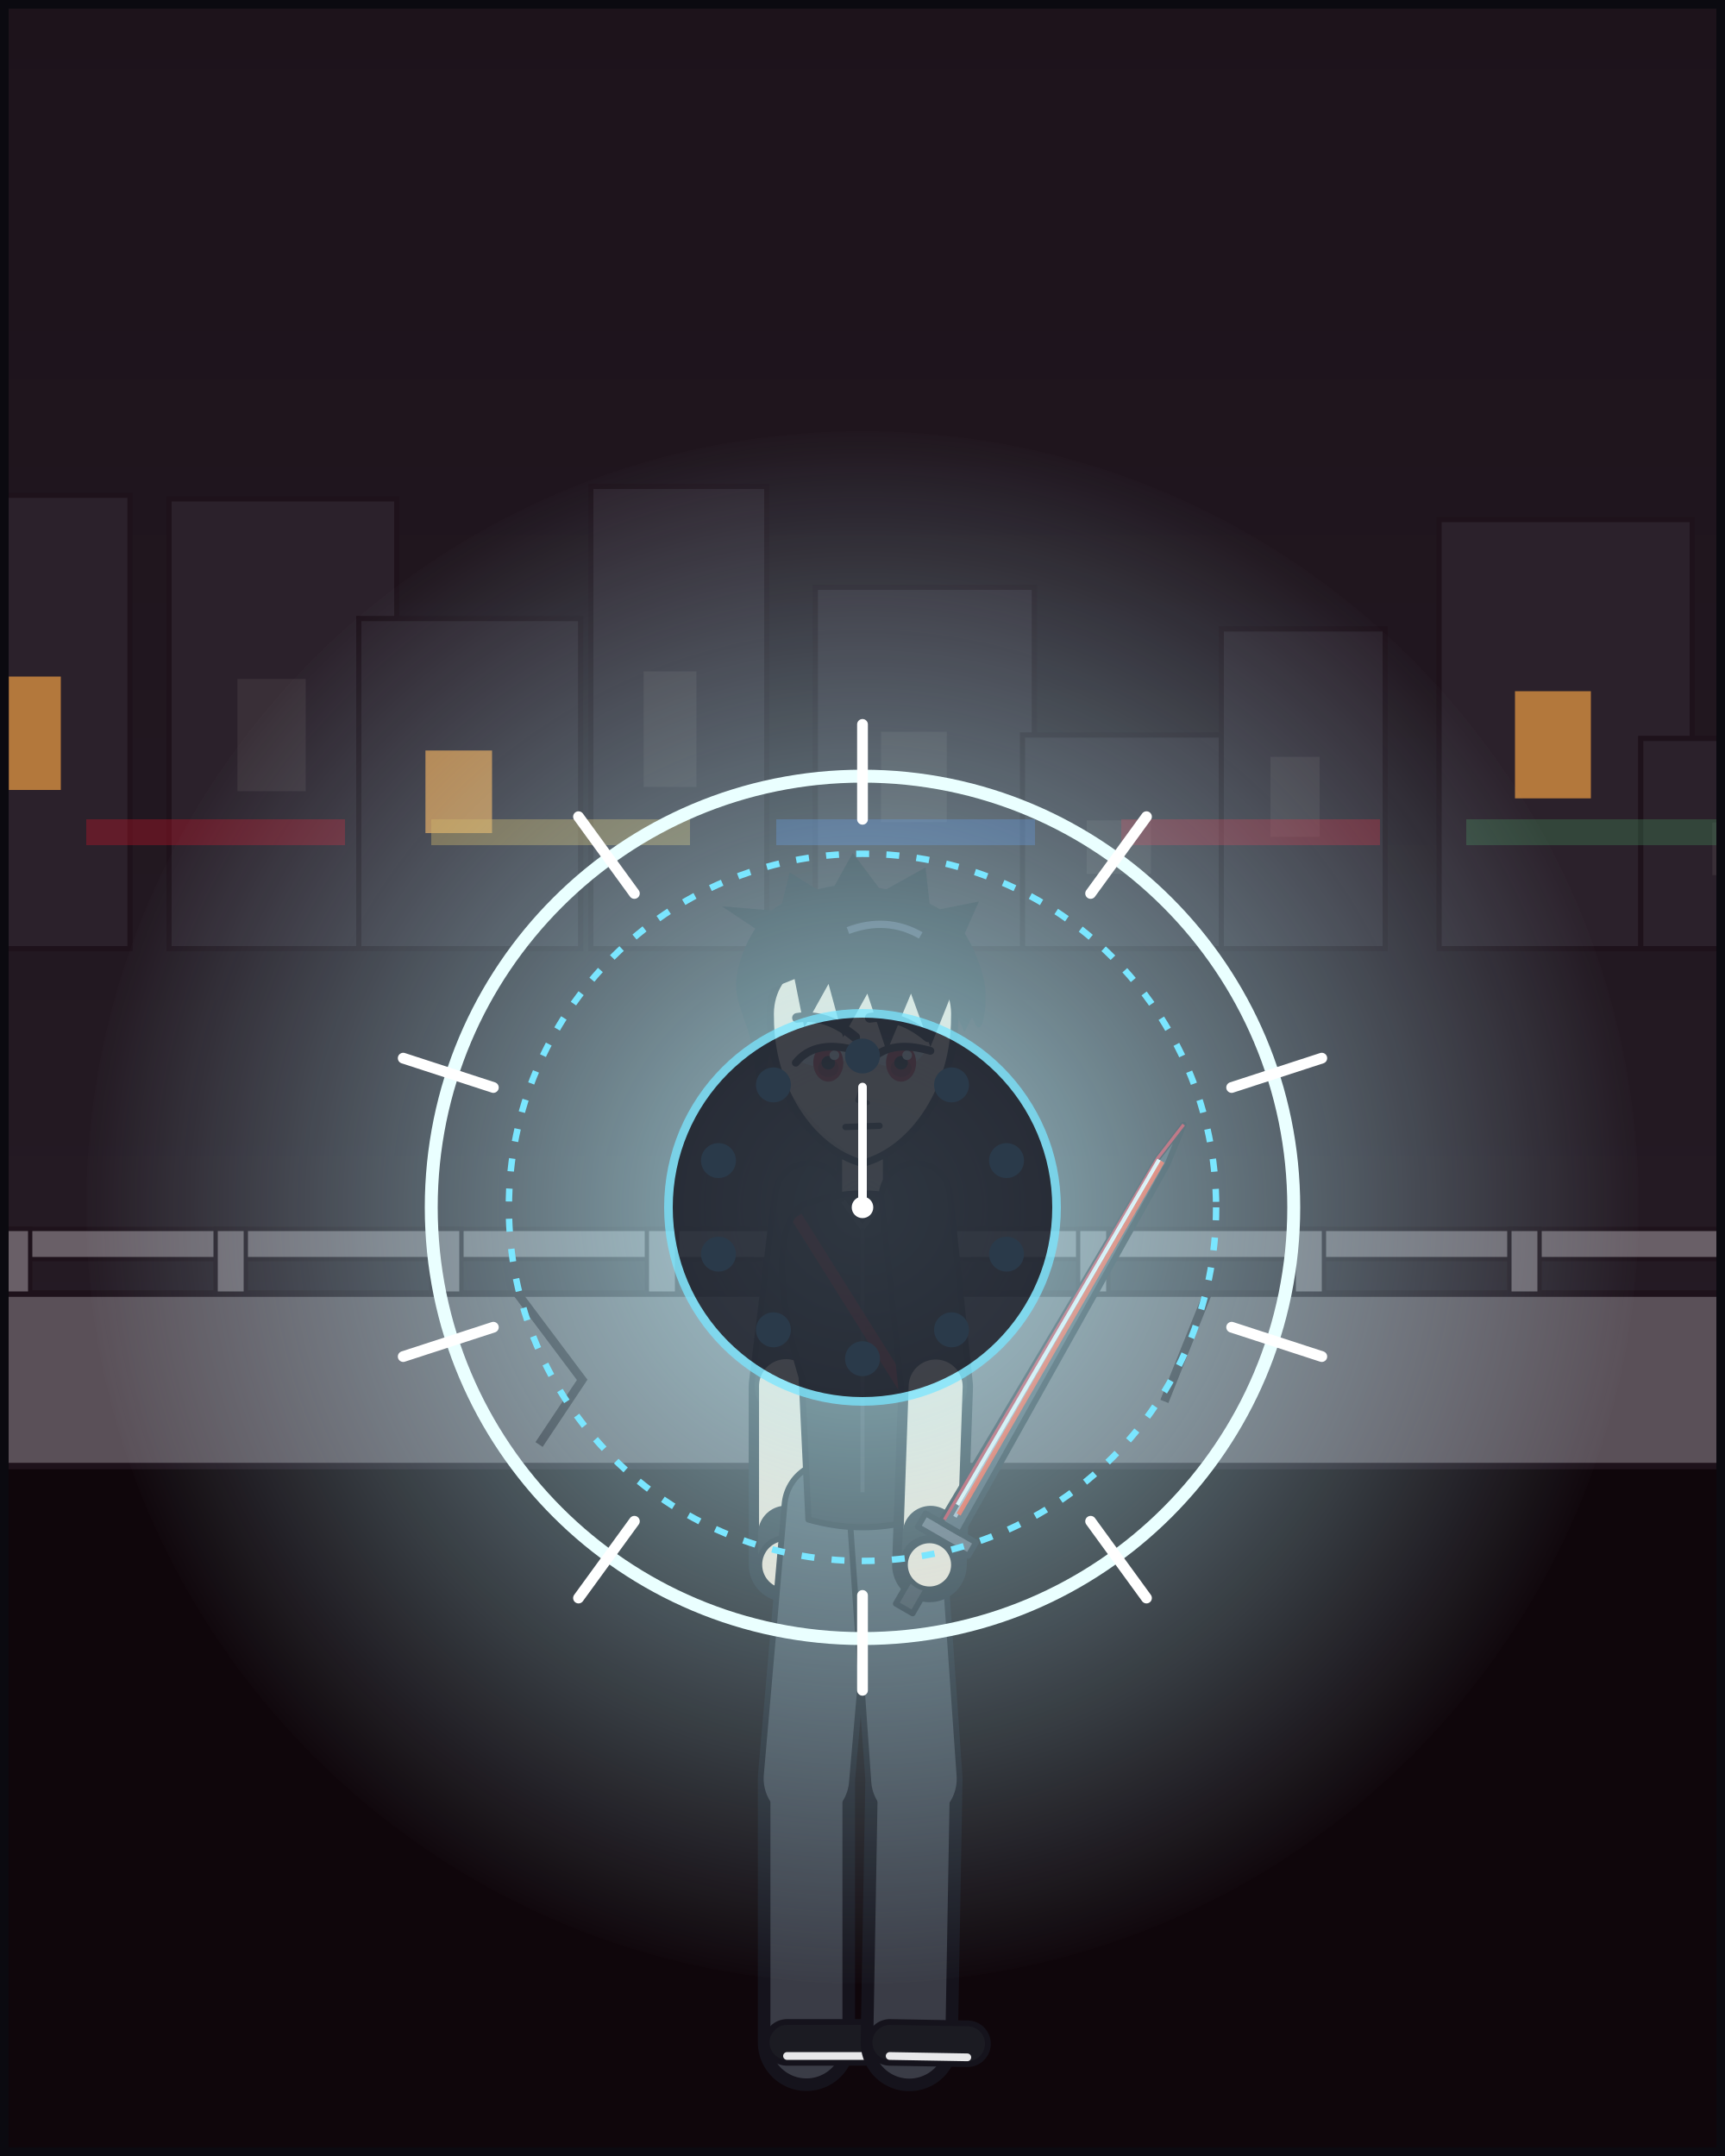
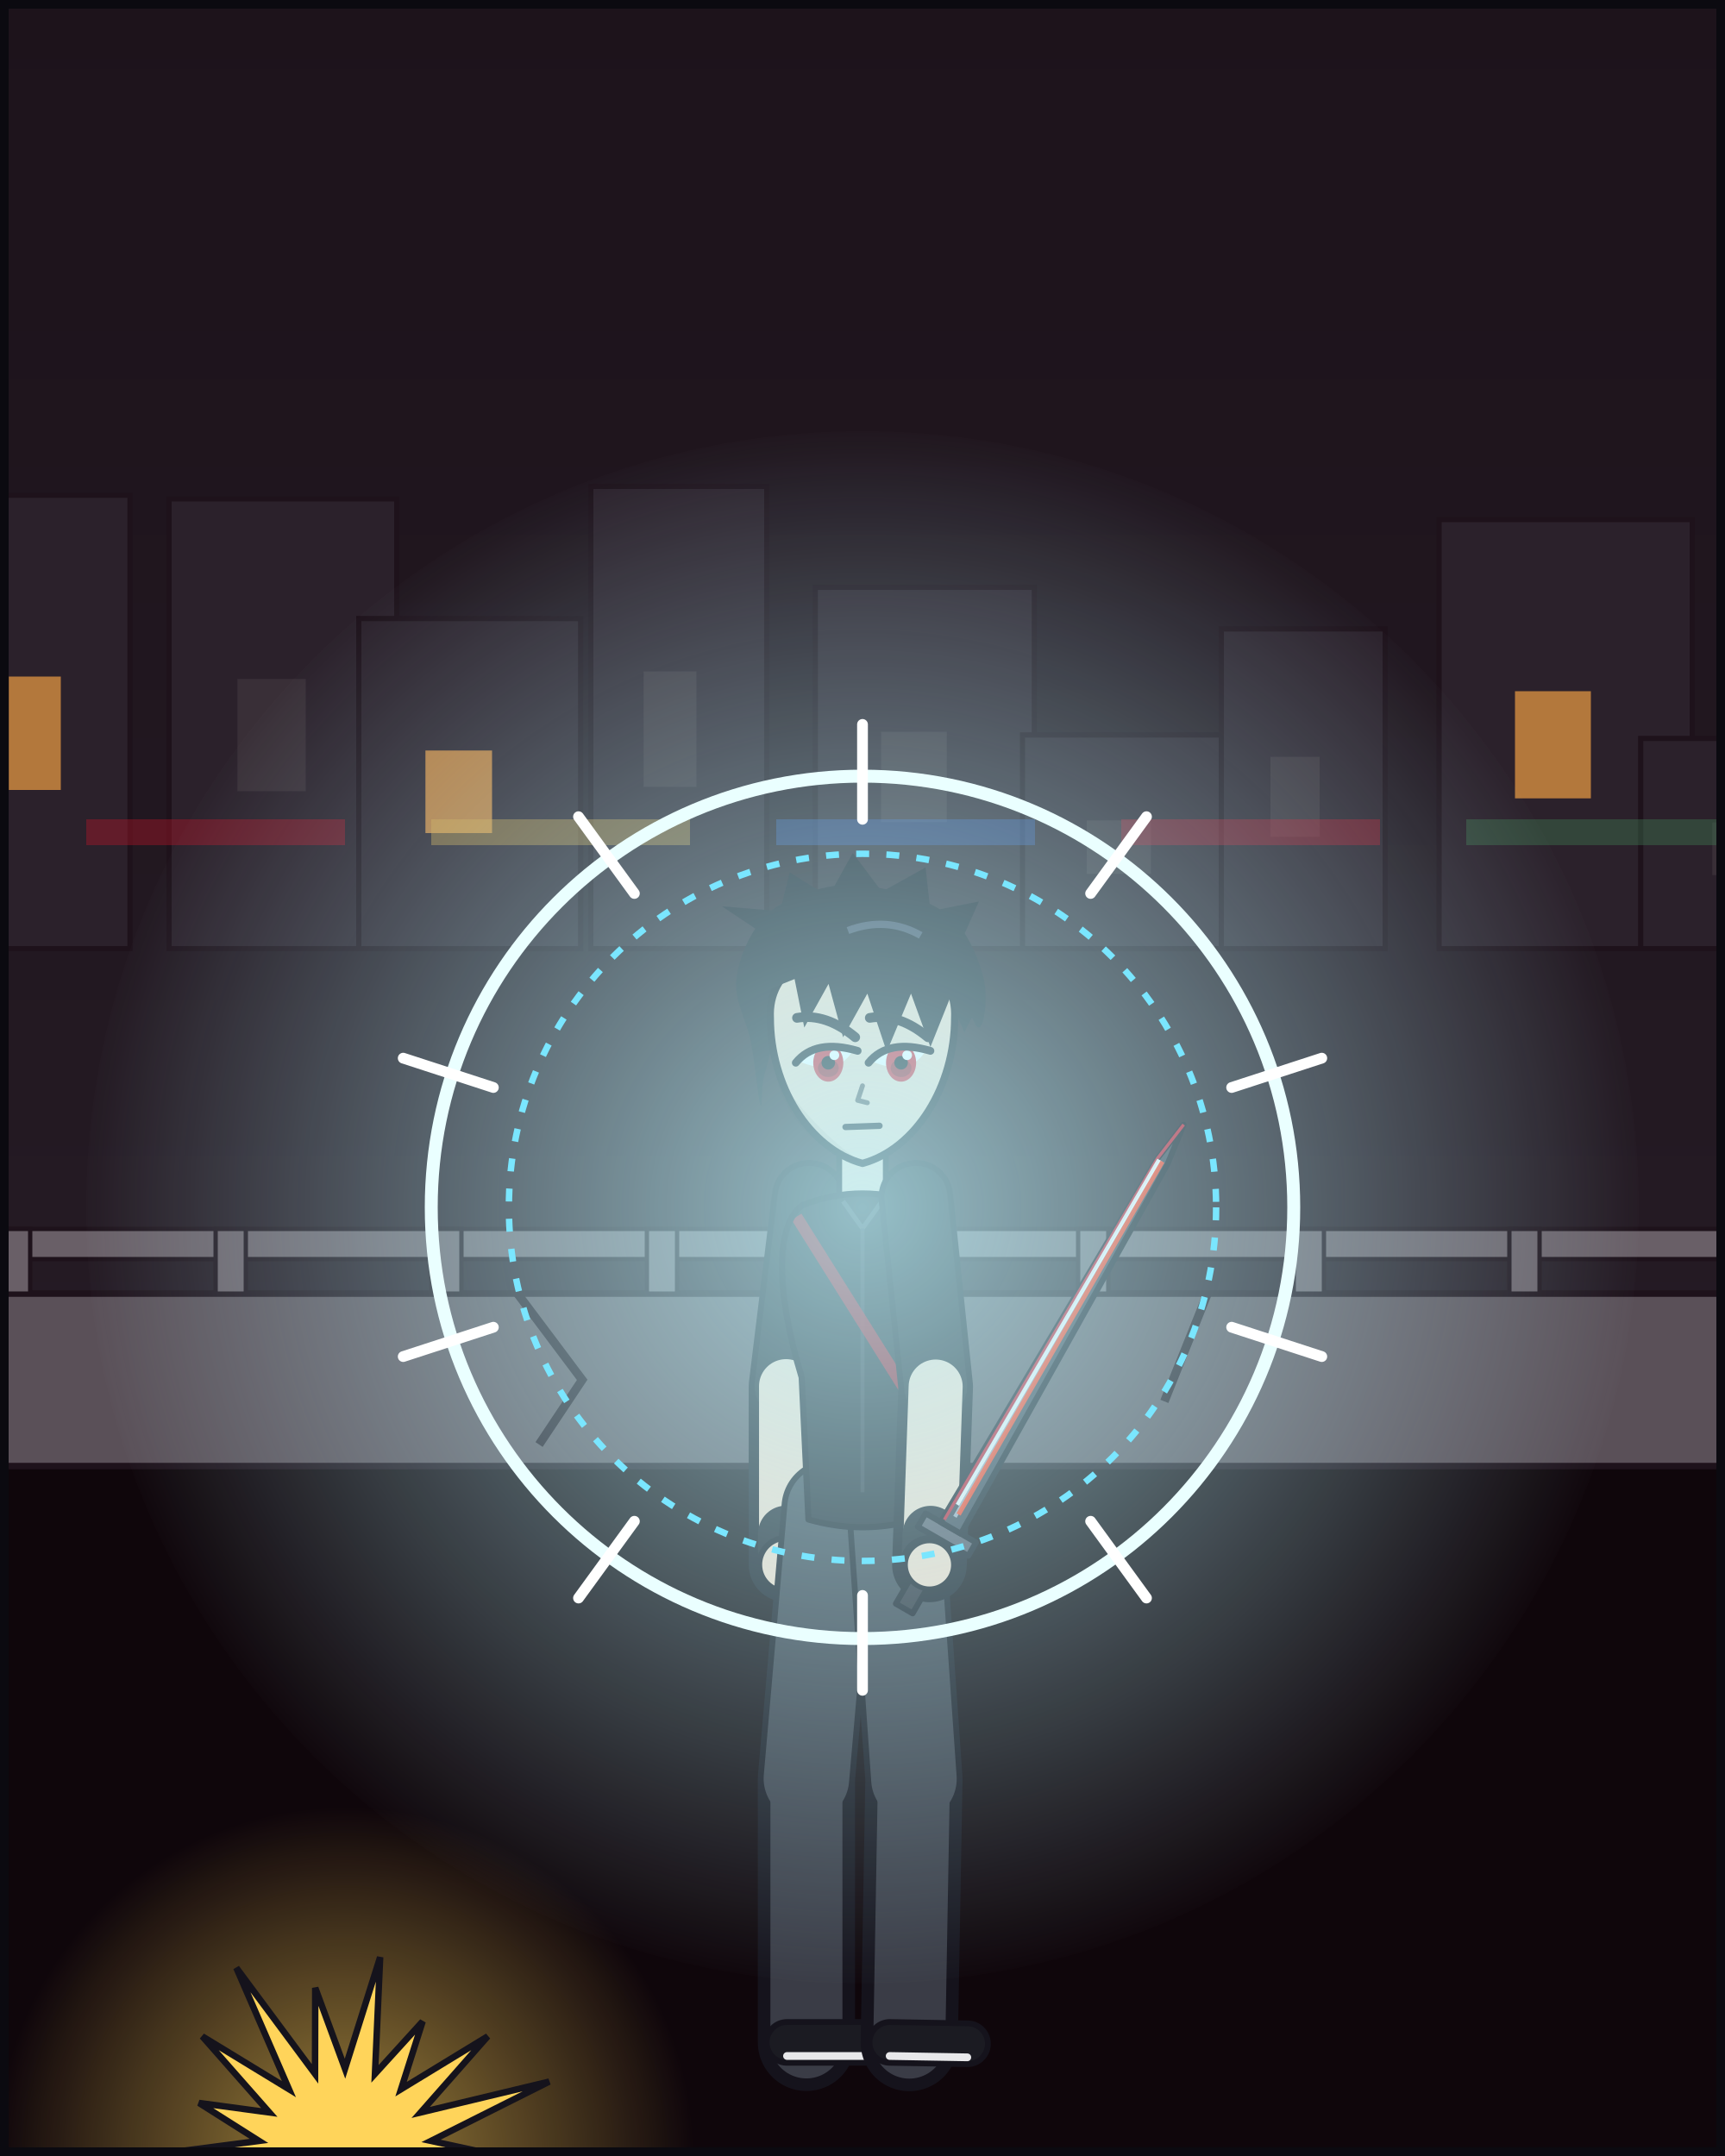
<svg xmlns="http://www.w3.org/2000/svg" width="800" height="1000" viewBox="0 0 800 1000" overflow="hidden">
  <defs>
    <filter id="grayF">
      <feColorMatrix type="saturate" values="0.05" />
    </filter>
    <filter id="silF">
      <feFlood flood-color="#15131c" result="c" />
      <feComposite in="c" in2="SourceAlpha" operator="in" />
    </filter>
    <filter id="porcF">
      <feColorMatrix type="matrix" values="0.25 0.35 0.15 0 0.42  0.25 0.35 0.15 0 0.42  0.25 0.35 0.15 0 0.45  0 0 0 1 0" />
    </filter>
    <filter id="blurF">
      <feGaussianBlur stdDeviation="4" />
    </filter>
  </defs>
  <clipPath id="frameClip">
    <rect width="800" height="1000" />
  </clipPath>
  <g clip-path="url(#frameClip)">
    <defs>
      <linearGradient id="bg0" x1="0" y1="0" x2="0" y2="1">
        <stop offset="0" stop-color="#14141c" />
        <stop offset="1" stop-color="#22222c" />
      </linearGradient>
    </defs>
    <rect x="0" y="0" width="800" height="1000" fill="url(#bg0)" />
    <rect x="-20" y="229.7" width="80.3" height="210.3" fill="#24242e" stroke="#15131c" stroke-width="2.4" />
    <rect x="4.1" y="313.8" width="24.1" height="52.6" fill="#ffb04a" opacity="0.7" />
    <rect x="78.4" y="231.4" width="105.6" height="208.6" fill="#24242e" stroke="#15131c" stroke-width="2.4" />
    <rect x="110.1" y="314.9" width="31.7" height="52.1" fill="#3a3a42" opacity="0.7" />
    <rect x="166.4" y="286.9" width="102.9" height="153.1" fill="#24242e" stroke="#15131c" stroke-width="2.4" />
    <rect x="197.3" y="348.1" width="30.9" height="38.3" fill="#ffb04a" opacity="0.7" />
    <rect x="274" y="225.6" width="81.6" height="214.4" fill="#24242e" stroke="#15131c" stroke-width="2.4" />
    <rect x="298.5" y="311.4" width="24.5" height="53.6" fill="#3a3a42" opacity="0.7" />
    <rect x="378.1" y="272.4" width="101.6" height="167.6" fill="#24242e" stroke="#15131c" stroke-width="2.4" />
    <rect x="408.6" y="339.4" width="30.5" height="41.9" fill="#3a3a42" opacity="0.7" />
    <rect x="474.2" y="340.9" width="99.4" height="99.1" fill="#24242e" stroke="#15131c" stroke-width="2.4" />
    <rect x="504" y="380.5" width="29.8" height="24.8" fill="#3a3a42" opacity="0.7" />
    <rect x="566.4" y="291.7" width="76" height="148.3" fill="#24242e" stroke="#15131c" stroke-width="2.4" />
    <rect x="589.2" y="351" width="22.8" height="37.1" fill="#3a3a42" opacity="0.7" />
    <rect x="667.4" y="241" width="117.4" height="199" fill="#24242e" stroke="#15131c" stroke-width="2.4" />
    <rect x="702.6" y="320.6" width="35.2" height="49.7" fill="#ffb04a" opacity="0.7" />
    <rect x="760.9" y="342.5" width="110.6" height="97.5" fill="#24242e" stroke="#15131c" stroke-width="2.4" />
    <rect x="794.1" y="381.5" width="33.2" height="24.4" fill="#3a3a42" opacity="0.7" />
    <rect x="40" y="380" width="120" height="12" fill="#c0172a" opacity="0.4" />
    <rect x="200" y="380" width="120" height="12" fill="#e2b84a" opacity="0.4" />
    <rect x="360" y="380" width="120" height="12" fill="#2a6ad0" opacity="0.4" />
    <rect x="520" y="380" width="120" height="12" fill="#c0172a" opacity="0.4" />
    <rect x="680" y="380" width="120" height="12" fill="#3a8a5a" opacity="0.4" />
    <rect x="0" y="680" width="800" height="400" fill="#05060a" />
    <rect x="0" y="600" width="800" height="80" fill="#5a5a62" stroke="#15131c" stroke-width="3" />
    <rect x="0" y="570" width="800" height="14" fill="#6a6a72" stroke="#15131c" stroke-width="2" />
    <rect x="0" y="570" width="14" height="30" fill="#6a6a72" stroke="#15131c" stroke-width="2" />
    <rect x="100" y="570" width="14" height="30" fill="#6a6a72" stroke="#15131c" stroke-width="2" />
    <rect x="200" y="570" width="14" height="30" fill="#6a6a72" stroke="#15131c" stroke-width="2" />
    <rect x="300" y="570" width="14" height="30" fill="#6a6a72" stroke="#15131c" stroke-width="2" />
    <rect x="400" y="570" width="14" height="30" fill="#6a6a72" stroke="#15131c" stroke-width="2" />
    <rect x="500" y="570" width="14" height="30" fill="#6a6a72" stroke="#15131c" stroke-width="2" />
    <rect x="600" y="570" width="14" height="30" fill="#6a6a72" stroke="#15131c" stroke-width="2" />
    <rect x="700" y="570" width="14" height="30" fill="#6a6a72" stroke="#15131c" stroke-width="2" />
    <rect x="800" y="570" width="14" height="30" fill="#6a6a72" stroke="#15131c" stroke-width="2" />
    <path d="M240,600 l30,40 l-20,30 M560,600 l-20,50" stroke="#15131c" stroke-width="4" fill="none" />
    <rect x="0" y="0" width="800" height="1000" fill="#5a0a14" opacity="0.12" />
    <g transform="translate(400,960) rotate(0) scale(0.9,0.9) translate(0,-289.6)">
      <defs>
        <clipPath id="tc1">
          <path d="M-27.84,6 L-31.32,-67.2 C-44.92,-112 -44.92,-146 -30.92,-156 Q0,-168 30.92,-156 C44.92,-146 44.92,-112 31.32,-67.2 L27.84,6 Q0,14 -27.84,6Z" />
        </clipPath>
      </defs>
      <path d="M-27.5,-160 L-39.4,-62.7 L-39.4,29.3" stroke="#15131c" stroke-width="38.48" stroke-linecap="round" stroke-linejoin="round" fill="none" />
      <path d="M-27.5,-160 L-39.4,-62.7" stroke="#1d1c24" stroke-width="32.48" stroke-linecap="round" fill="none" />
      <path d="M-39.4,-62.7 L-39.4,29.3" stroke="#f3d6c2" stroke-width="27.84" stroke-linecap="round" fill="none" />
      <path d="M-39.4,13.3 L-39.4,22.3" stroke="#1d1c24" stroke-width="28.84" stroke-linecap="round" fill="none" />
      <circle cx="-39.4" cy="29.3" r="13.8" fill="#f3d6c2" stroke="#15131c" stroke-width="3" />
      <path d="M-16.7,0 L-28.9,139.5 L-28.9,275.5" stroke="#15131c" stroke-width="50.08" stroke-linecap="round" stroke-linejoin="round" fill="none" />
      <path d="M-16.7,0 L-28.9,139.5" stroke="#3a3c46" stroke-width="44.08" stroke-linecap="round" fill="none" />
      <path d="M-28.9,139.5 L-28.9,275.5" stroke="#3a3c46" stroke-width="37.12" stroke-linecap="round" fill="none" />
      <path d="M-38.9,275.5 L1.1,275.5" stroke="#15131c" stroke-width="24" stroke-linecap="round" />
      <path d="M-38.9,275.5 L1.1,275.5" stroke="#1b1b22" stroke-width="18" stroke-linecap="round" />
      <path d="M-38.9,282.5 L1.1,282.5" stroke="#e8e8ea" stroke-width="4" stroke-linecap="round" />
      <path d="M16.7,0 L26.5,139.7 L24.1,275.6" stroke="#15131c" stroke-width="50.08" stroke-linecap="round" stroke-linejoin="round" fill="none" />
      <path d="M16.7,0 L26.5,139.7" stroke="#3a3c46" stroke-width="44.08" stroke-linecap="round" fill="none" />
      <path d="M26.5,139.7 L24.1,275.6" stroke="#3a3c46" stroke-width="37.12" stroke-linecap="round" fill="none" />
      <path d="M14.1,275.5 L54.1,276.2" stroke="#15131c" stroke-width="24" stroke-linecap="round" />
      <path d="M14.1,275.5 L54.1,276.2" stroke="#1b1b22" stroke-width="18" stroke-linecap="round" />
      <path d="M14,282.5 L54,283.2" stroke="#e8e8ea" stroke-width="4" stroke-linecap="round" />
      <g transform="translate(0,0) rotate(0)">
        <path d="M-12,-156 L-12,-190 L12,-190 L12,-156Z" fill="#f3d6c2" stroke="#15131c" stroke-width="3" />
      </g>
      <g transform="translate(0,0) rotate(0)">
        <g clip-path="url(#tc1)">
          <rect x="-60" y="-180" width="120" height="200" fill="#1d1c24" />
          <path d="M-10,-158 L0,-144 L10,-158" stroke="#3a3842" stroke-width="2.4" fill="none" />
          <path d="M0,-144 L0,-8" stroke="#2e2c36" stroke-width="2" />
          <path d="M-34,-150 L30,-48" stroke="#a3101f" stroke-width="6" opacity="0.85" />
        </g>
        <path d="M-27.84,6 L-31.32,-67.2 C-44.92,-112 -44.92,-146 -30.92,-156 Q0,-168 30.92,-156 C44.92,-146 44.92,-112 31.32,-67.2 L27.84,6 Q0,14 -27.84,6Z" fill="none" stroke="#15131c" stroke-width="3.2" stroke-linejoin="round" />
      </g>
      <g transform="translate(0,-235) rotate(0) scale(1.25)">
        <path d="M-46,-4 C-47.7,-12.7 -53,-21.3 -52,-30 C-51,-38.7 -46.3,-49.7 -40,-56 C-33.7,-62.3 -23,-66.3 -14,-68 C-5,-69.7 5.3,-68.3 14,-66 C22.7,-63.7 32,-60 38,-54 C44,-48 48.3,-37.3 50,-30 C51.7,-22.7 50.3,-10.3 48,-10 C45.7,-9.7 43,-23.7 36,-28 C29,-32.3 16.7,-37 6,-36 C-4.7,-35 -20.3,-29.3 -28,-22 C-35.7,-14.7 -37.7,0.7 -40,8 C-42.3,15.3 -41,24 -42,22 C-43,20 -44.3,4.7 -46,-4Z" fill="#17161f" />
        <path d="M-40,-48 L-58,-60 L-34,-58 L-30,-74 L-14,-64 L-4,-82 L8,-66 L26,-76 L28,-58 L48,-62 L40,-44Z" fill="#17161f" />
        <path d="M-38,-14 C-40,-54 40,-54 38,-14 C38,14 22,40 0,46 C-22,40 -38,14 -38,-14Z" fill="#f3d6c2" stroke="#15131c" stroke-width="3" stroke-linejoin="round" />
        <path d="M-36,8 C-32,30 -16,42 0,46 C-14,36 -26,24 -36,8Z" fill="#000" opacity="0.08" />
        <path d="M-26,4 Q-19.4,-4 -4,-0.4 Q-10.6,10.4 -26,4Z" fill="#fff" />
        <ellipse cx="-14.1" cy="4.5" rx="6.2" ry="7.8" fill="#d41f2c" />
        <ellipse cx="-14.1" cy="6.7" rx="4.3" ry="3.7" fill="#000" opacity="0.25" />
        <circle cx="-14.1" cy="4.5" r="2.8" fill="#0b0a10" />
        <circle cx="-11.6" cy="1.4" r="2" fill="#fff" />
        <path d="M-27.5,4.5 Q-19.4,-5.5 -2,-0.4" stroke="#15131c" stroke-width="3.2" fill="none" stroke-linecap="round" />
        <path d="M4,4 Q10.6,-4 26,-0.4 Q19.4,10.4 4,4Z" fill="#fff" />
        <ellipse cx="15.9" cy="4.5" rx="6.2" ry="7.8" fill="#d41f2c" />
        <ellipse cx="15.9" cy="6.7" rx="4.3" ry="3.7" fill="#000" opacity="0.25" />
        <circle cx="15.9" cy="4.5" r="2.8" fill="#0b0a10" />
        <circle cx="18.4" cy="1.4" r="2" fill="#fff" />
        <path d="M2.5,4.5 Q10.6,-5.5 28,-0.4" stroke="#15131c" stroke-width="3.2" fill="none" stroke-linecap="round" />
        <path d="M-27,-14 Q-15,-16 -3,-6" stroke="#17161f" stroke-width="4" fill="none" stroke-linecap="round" />
        <path d="M3,-14 Q15,-16 27,-6" stroke="#17161f" stroke-width="4" fill="none" stroke-linecap="round" />
        <path d="M0,14 L-2,20 L2,21" stroke="#15131c" stroke-width="2" fill="none" stroke-linecap="round" stroke-linejoin="round" opacity="0.7" />
        <path d="M-7,31 L7,30.5" stroke="#15131c" stroke-width="2.6" fill="none" stroke-linecap="round" />
        <path d="M-38,-26 C-30,-62 42,-64 50,-24 L42,-8 L36,-22 L28,-2 L20,-24 L10,0 L2,-24 L-8,-6 L-14,-28 L-24,-10 L-28,-30Z" fill="#17161f" />
        <path d="M-6,-50 Q10,-56 24,-48" stroke="#4a4d63" stroke-width="3" fill="none" opacity="0.8" />
      </g>
      <path d="M27.5,-160 L37.7,-62.5 L34.5,29.4" stroke="#15131c" stroke-width="38.48" stroke-linecap="round" stroke-linejoin="round" fill="none" />
      <path d="M27.5,-160 L37.7,-62.5" stroke="#1d1c24" stroke-width="32.48" stroke-linecap="round" fill="none" />
      <path d="M37.7,-62.5 L34.5,29.4" stroke="#f3d6c2" stroke-width="27.84" stroke-linecap="round" fill="none" />
      <path d="M35.1,13.4 L34.7,22.4" stroke="#1d1c24" stroke-width="28.84" stroke-linecap="round" fill="none" />
      <circle cx="34.5" cy="29.4" r="13.8" fill="#f3d6c2" stroke="#15131c" stroke-width="3" />
      <g transform="translate(34.5,29.4) rotate(-60) scale(1)">
        <path d="M-26,-5 L14,-5 L14,5 L-26,5Z" fill="#2b2730" stroke="#15131c" stroke-width="3" stroke-linejoin="round" />
        <path d="M14,-15 L22,-15 L22,15 L14,15Z" fill="#55505c" stroke="#15131c" stroke-width="3" stroke-linejoin="round" />
        <path d="M22,-6 L240,-3 L262,0 L240,3 L22,6Z" fill="#3a3a46" stroke="#15131c" stroke-width="3" stroke-linejoin="round" />
        <path d="M28,-1 L240,-1" stroke="#b9bccb" stroke-width="2" opacity="0.8" />
        <path d="M30,0 L240,0" stroke="#ff3a1a" stroke-width="2.4" opacity="0.95" />
        <path d="M24,-5 L240,-3 L262,0" stroke="#c0172a" stroke-width="1.6" fill="none" />
        <path d="M34,-3 L240,-2" stroke="#ffffff" stroke-width="2" opacity="0.9" />
      </g>
      <circle cx="34.5" cy="29.4" r="12.4" fill="#f3d6c2" stroke="#15131c" stroke-width="2.5" />
    </g>
    <defs>
      <radialGradient id="gl2" cx="0.5" cy="0.5" r="0.5">
        <stop offset="0" stop-color="#bff6ff" stop-opacity="0.75" />
        <stop offset="1" stop-color="#bff6ff" stop-opacity="0" />
      </radialGradient>
    </defs>
    <circle cx="400" cy="560" r="360" fill="url(#gl2)" />
    <circle cx="400" cy="560" r="200" fill="none" stroke="#eaffff" stroke-width="6" />
    <circle cx="400" cy="560" r="164" fill="none" stroke="#7ae6ff" stroke-width="3" stroke-dasharray="6 8" />
    <line x1="400" y1="380" x2="400" y2="336" stroke="#ffffff" stroke-width="5" stroke-linecap="round" />
    <line x1="505.8" y1="414.4" x2="531.7" y2="378.8" stroke="#ffffff" stroke-width="5" stroke-linecap="round" />
    <line x1="571.2" y1="504.4" x2="613" y2="490.8" stroke="#ffffff" stroke-width="5" stroke-linecap="round" />
    <line x1="571.2" y1="615.6" x2="613" y2="629.2" stroke="#ffffff" stroke-width="5" stroke-linecap="round" />
    <line x1="505.8" y1="705.6" x2="531.7" y2="741.2" stroke="#ffffff" stroke-width="5" stroke-linecap="round" />
    <line x1="400" y1="740" x2="400" y2="784" stroke="#ffffff" stroke-width="5" stroke-linecap="round" />
    <line x1="294.2" y1="705.6" x2="268.3" y2="741.2" stroke="#ffffff" stroke-width="5" stroke-linecap="round" />
    <line x1="228.8" y1="615.6" x2="187" y2="629.2" stroke="#ffffff" stroke-width="5" stroke-linecap="round" />
    <line x1="228.8" y1="504.4" x2="187" y2="490.8" stroke="#ffffff" stroke-width="5" stroke-linecap="round" />
    <line x1="294.2" y1="414.4" x2="268.3" y2="378.8" stroke="#ffffff" stroke-width="5" stroke-linecap="round" />
-     <circle cx="400" cy="560" r="90" fill="#0c0a14" opacity="0.75" stroke="#7ae6ff" stroke-width="4" />
-     <circle cx="400" cy="489.8" r="8.1" fill="#2a3a4a" />
-     <circle cx="441.3" cy="503.2" r="8.1" fill="#2a3a4a" />
-     <circle cx="466.8" cy="538.3" r="8.1" fill="#2a3a4a" />
-     <circle cx="466.8" cy="581.7" r="8.1" fill="#2a3a4a" />
-     <circle cx="441.3" cy="616.8" r="8.1" fill="#2a3a4a" />
-     <circle cx="400" cy="630.2" r="8.1" fill="#2a3a4a" />
-     <circle cx="358.7" cy="616.8" r="8.1" fill="#2a3a4a" />
-     <circle cx="333.2" cy="581.7" r="8.1" fill="#2a3a4a" />
-     <circle cx="333.2" cy="538.3" r="8.1" fill="#2a3a4a" />
-     <circle cx="358.7" cy="503.2" r="8.1" fill="#2a3a4a" />
-     <line x1="400" y1="560" x2="400" y2="504.2" stroke="#fff" stroke-width="4" stroke-linecap="round" />
-     <circle cx="400" cy="560" r="5" fill="#fff" />
+     <defs>
+       <radialGradient id="gl3" cx="0.5" cy="0.5" r="0.5">
+         <stop offset="0" stop-color="#ffd45a" stop-opacity="0.6" />
+         <stop offset="1" stop-color="#ffd45a" stop-opacity="0" />
+       </radialGradient>
+     </defs>
+     <circle cx="160" cy="1000" r="162" fill="url(#gl3)" />
+     <polygon points="232,1000 199.9,1007 241.2,1029.6 195.1,1020.3 237.2,1064.8 186,1031 199.6,1068.6 173.9,1038.1 176.3,1092.2 160,1040.5 147.5,1070.9 146.1,1038.1 116.8,1074.8 134,1031 82.8,1064.8 124.9,1020.3 85.6,1027.1 120.1,1007 66.4,1000 120.1,993 92.3,975.4 124.9,979.8 93.8,944.5 134,969 109.6,912.7 146.1,961.9 146.2,922 160,959.5 176.3,907.8 173.9,961.9 196,937.6 186,969 226.2,944.5 195.1,979.8 254.7,965.5 199.9,993" fill="#ffd45a" stroke="#15131c" stroke-width="3" />
    <rect x="2" y="2" width="796" height="996" fill="none" stroke="#0b0a10" stroke-width="4" />
  </g>
</svg>
